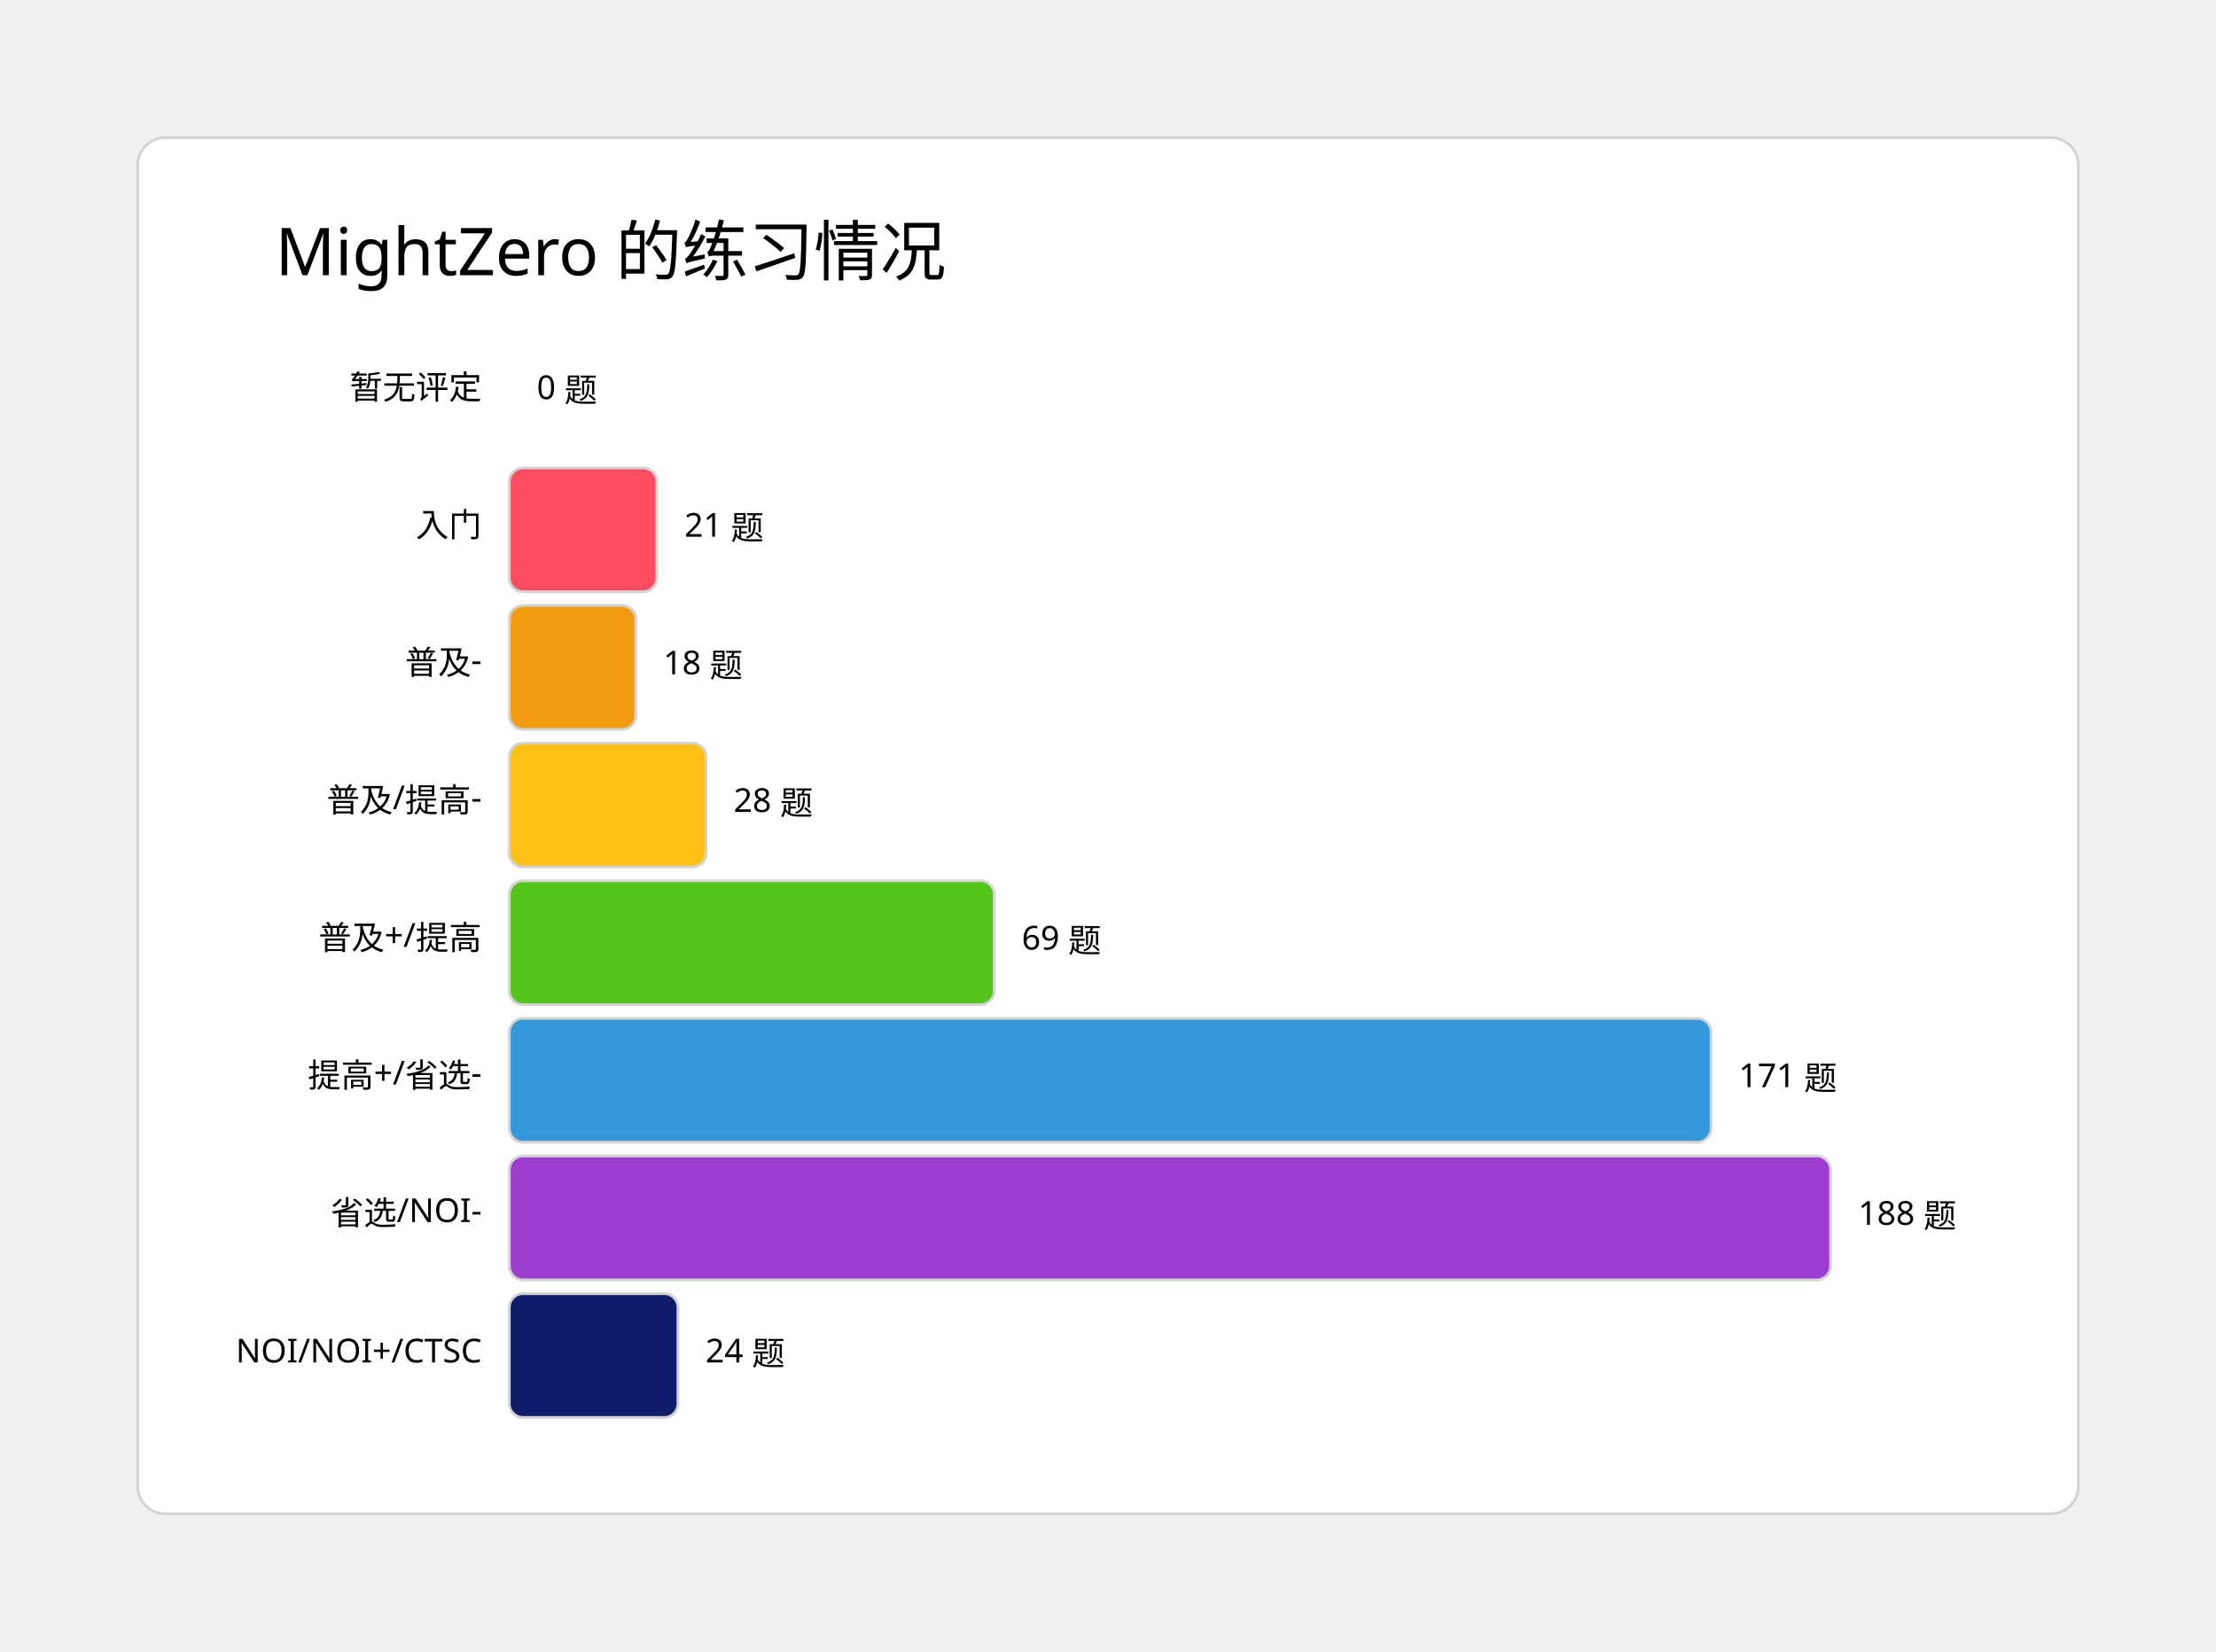
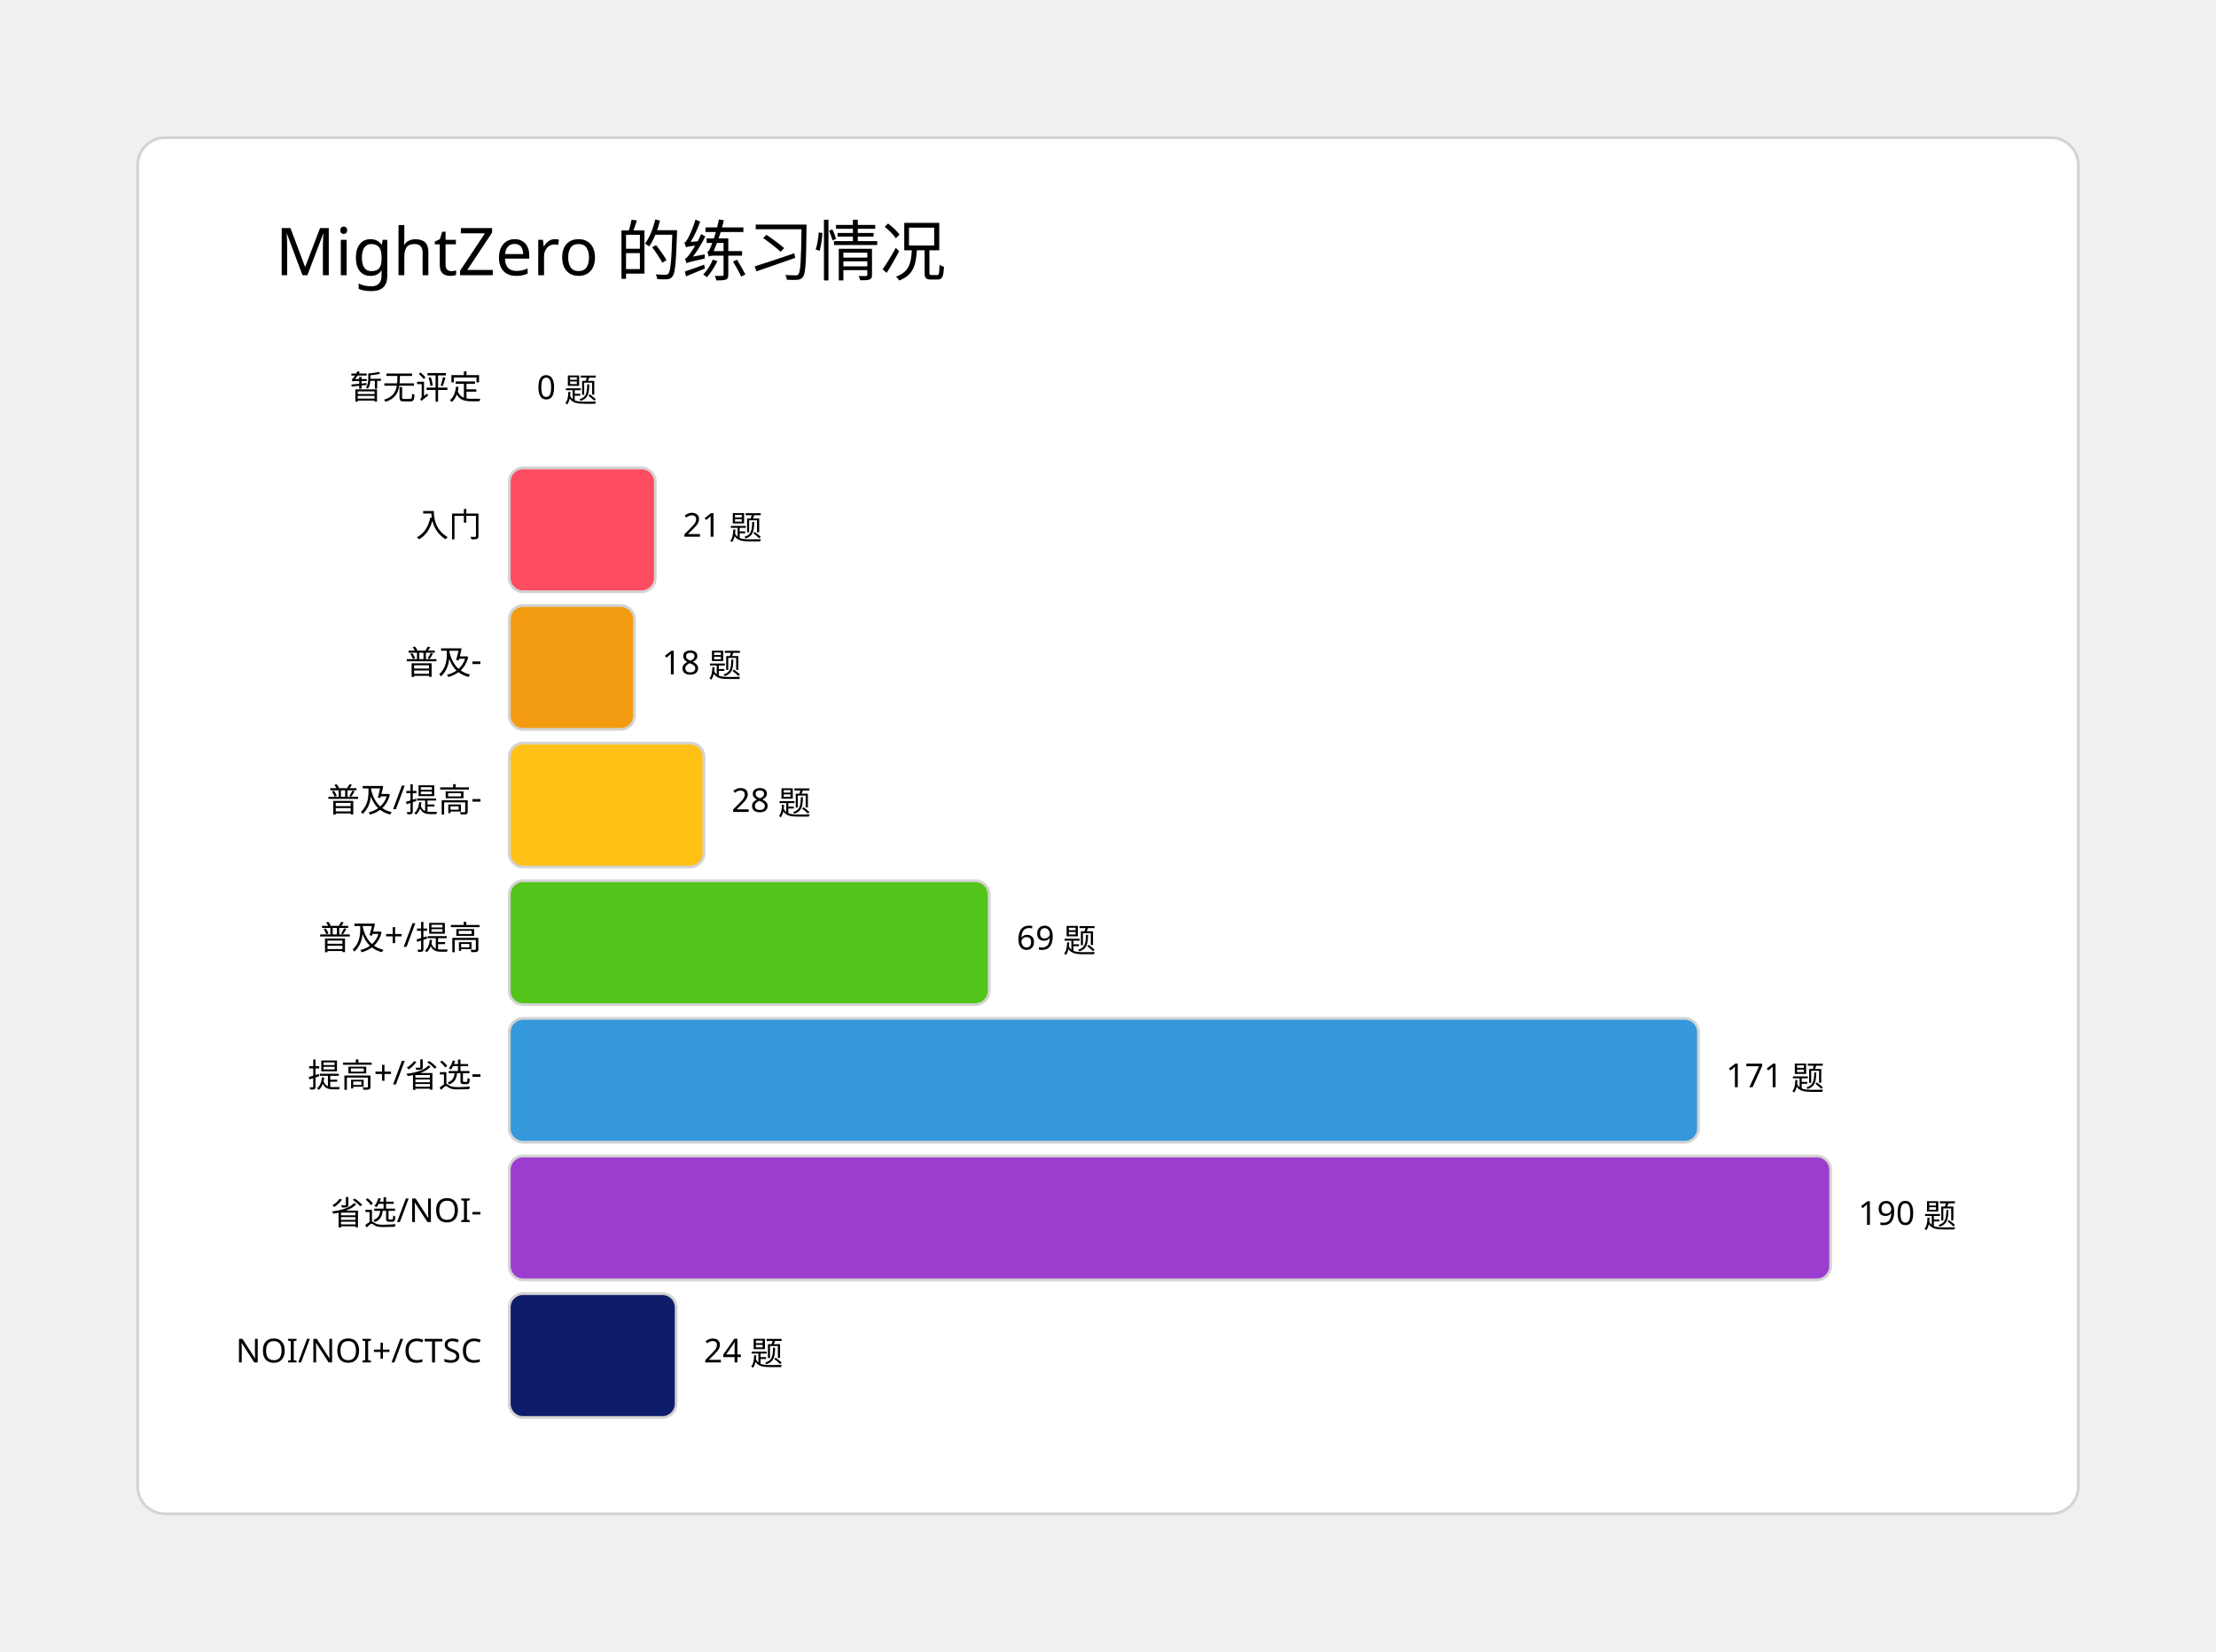
<svg xmlns="http://www.w3.org/2000/svg" baseProfile="tiny" height="600" version="1.2" width="805">
  <defs />
  <rect fill="white" height="500" rx="10" ry="10" stroke="lightgray" stroke-width="1" width="705" x="50" y="50" />
  <text font-family="SimHei" font-size="24" text-anchor="start" x="100" y="100">MightZero 的练习情况</text>
  <rect fill="#bfbfbf" height="45.0" rx="5" ry="5" stroke="lightgray" stroke-width="1" width="0.0" x="185" y="120.0" />
  <text font-family="SimHei" font-size="12" text-anchor="start" x="195.0" y="145.0">0 题</text>
  <text font-family="SimHei" font-size="12" text-anchor="end" x="175" y="145.0">暂无评定</text>
-   <rect fill="#fe4c61" height="45.0" rx="5" ry="5" stroke="lightgray" stroke-width="1" width="53.617" x="185" y="170.0" />
-   <text font-family="SimHei" font-size="12" text-anchor="start" x="248.617" y="195.0">21 题</text>
+   <rect fill="#fe4c61" height="45.0" rx="5" ry="5" stroke="lightgray" stroke-width="1" width="53.053" x="185" y="170.0" />
+   <text font-family="SimHei" font-size="12" text-anchor="start" x="248.053" y="195.0">21 题</text>
  <text font-family="SimHei" font-size="12" text-anchor="end" x="175" y="195.0">入门</text>
-   <rect fill="#f39c11" height="45.0" rx="5" ry="5" stroke="lightgray" stroke-width="1" width="45.957" x="185" y="220.0" />
-   <text font-family="SimHei" font-size="12" text-anchor="start" x="240.957" y="245.0">18 题</text>
+   <rect fill="#f39c11" height="45.0" rx="5" ry="5" stroke="lightgray" stroke-width="1" width="45.474" x="185" y="220.0" />
+   <text font-family="SimHei" font-size="12" text-anchor="start" x="240.474" y="245.0">18 题</text>
  <text font-family="SimHei" font-size="12" text-anchor="end" x="175" y="245.0">普及-</text>
-   <rect fill="#ffc116" height="45.0" rx="5" ry="5" stroke="lightgray" stroke-width="1" width="71.489" x="185" y="270.0" />
-   <text font-family="SimHei" font-size="12" text-anchor="start" x="266.489" y="295.0">28 题</text>
+   <rect fill="#ffc116" height="45.0" rx="5" ry="5" stroke="lightgray" stroke-width="1" width="70.737" x="185" y="270.0" />
+   <text font-family="SimHei" font-size="12" text-anchor="start" x="265.737" y="295.0">28 题</text>
  <text font-family="SimHei" font-size="12" text-anchor="end" x="175" y="295.0">普及/提高-</text>
-   <rect fill="#52c41a" height="45.0" rx="5" ry="5" stroke="lightgray" stroke-width="1" width="176.17" x="185" y="320.0" />
-   <text font-family="SimHei" font-size="12" text-anchor="start" x="371.17" y="345.0">69 题</text>
+   <rect fill="#52c41a" height="45.0" rx="5" ry="5" stroke="lightgray" stroke-width="1" width="174.316" x="185" y="320.0" />
+   <text font-family="SimHei" font-size="12" text-anchor="start" x="369.316" y="345.0">69 题</text>
  <text font-family="SimHei" font-size="12" text-anchor="end" x="175" y="345.0">普及+/提高</text>
-   <rect fill="#3498db" height="45.0" rx="5" ry="5" stroke="lightgray" stroke-width="1" width="436.596" x="185" y="370.0" />
-   <text font-family="SimHei" font-size="12" text-anchor="start" x="631.596" y="395.0">171 题</text>
+   <rect fill="#3498db" height="45.0" rx="5" ry="5" stroke="lightgray" stroke-width="1" width="432.0" x="185" y="370.0" />
+   <text font-family="SimHei" font-size="12" text-anchor="start" x="627.0" y="395.0">171 题</text>
  <text font-family="SimHei" font-size="12" text-anchor="end" x="175" y="395.0">提高+/省选-</text>
  <rect fill="#9d3dcf" height="45.0" rx="5" ry="5" stroke="lightgray" stroke-width="1" width="480.0" x="185" y="420.0" />
-   <text font-family="SimHei" font-size="12" text-anchor="start" x="675.0" y="445.0">188 题</text>
+   <text font-family="SimHei" font-size="12" text-anchor="start" x="675.0" y="445.0">190 题</text>
  <text font-family="SimHei" font-size="12" text-anchor="end" x="175" y="445.0">省选/NOI-</text>
-   <rect fill="#0e1d69" height="45.0" rx="5" ry="5" stroke="lightgray" stroke-width="1" width="61.277" x="185" y="470.0" />
-   <text font-family="SimHei" font-size="12" text-anchor="start" x="256.277" y="495.0">24 题</text>
+   <rect fill="#0e1d69" height="45.0" rx="5" ry="5" stroke="lightgray" stroke-width="1" width="60.632" x="185" y="470.0" />
+   <text font-family="SimHei" font-size="12" text-anchor="start" x="255.632" y="495.0">24 题</text>
  <text font-family="SimHei" font-size="12" text-anchor="end" x="175" y="495.0">NOI/NOI+/CTSC</text>
-   <text font-family="SimHei" font-size="14" opacity="0" text-anchor="start" x="-1000" y="-1000">生成时间: 2025-02-25 00:53:24</text>
+   <text font-family="SimHei" font-size="14" opacity="0" text-anchor="start" x="-1000" y="-1000">生成时间: 2025-02-25 12:47:51</text>
</svg>
